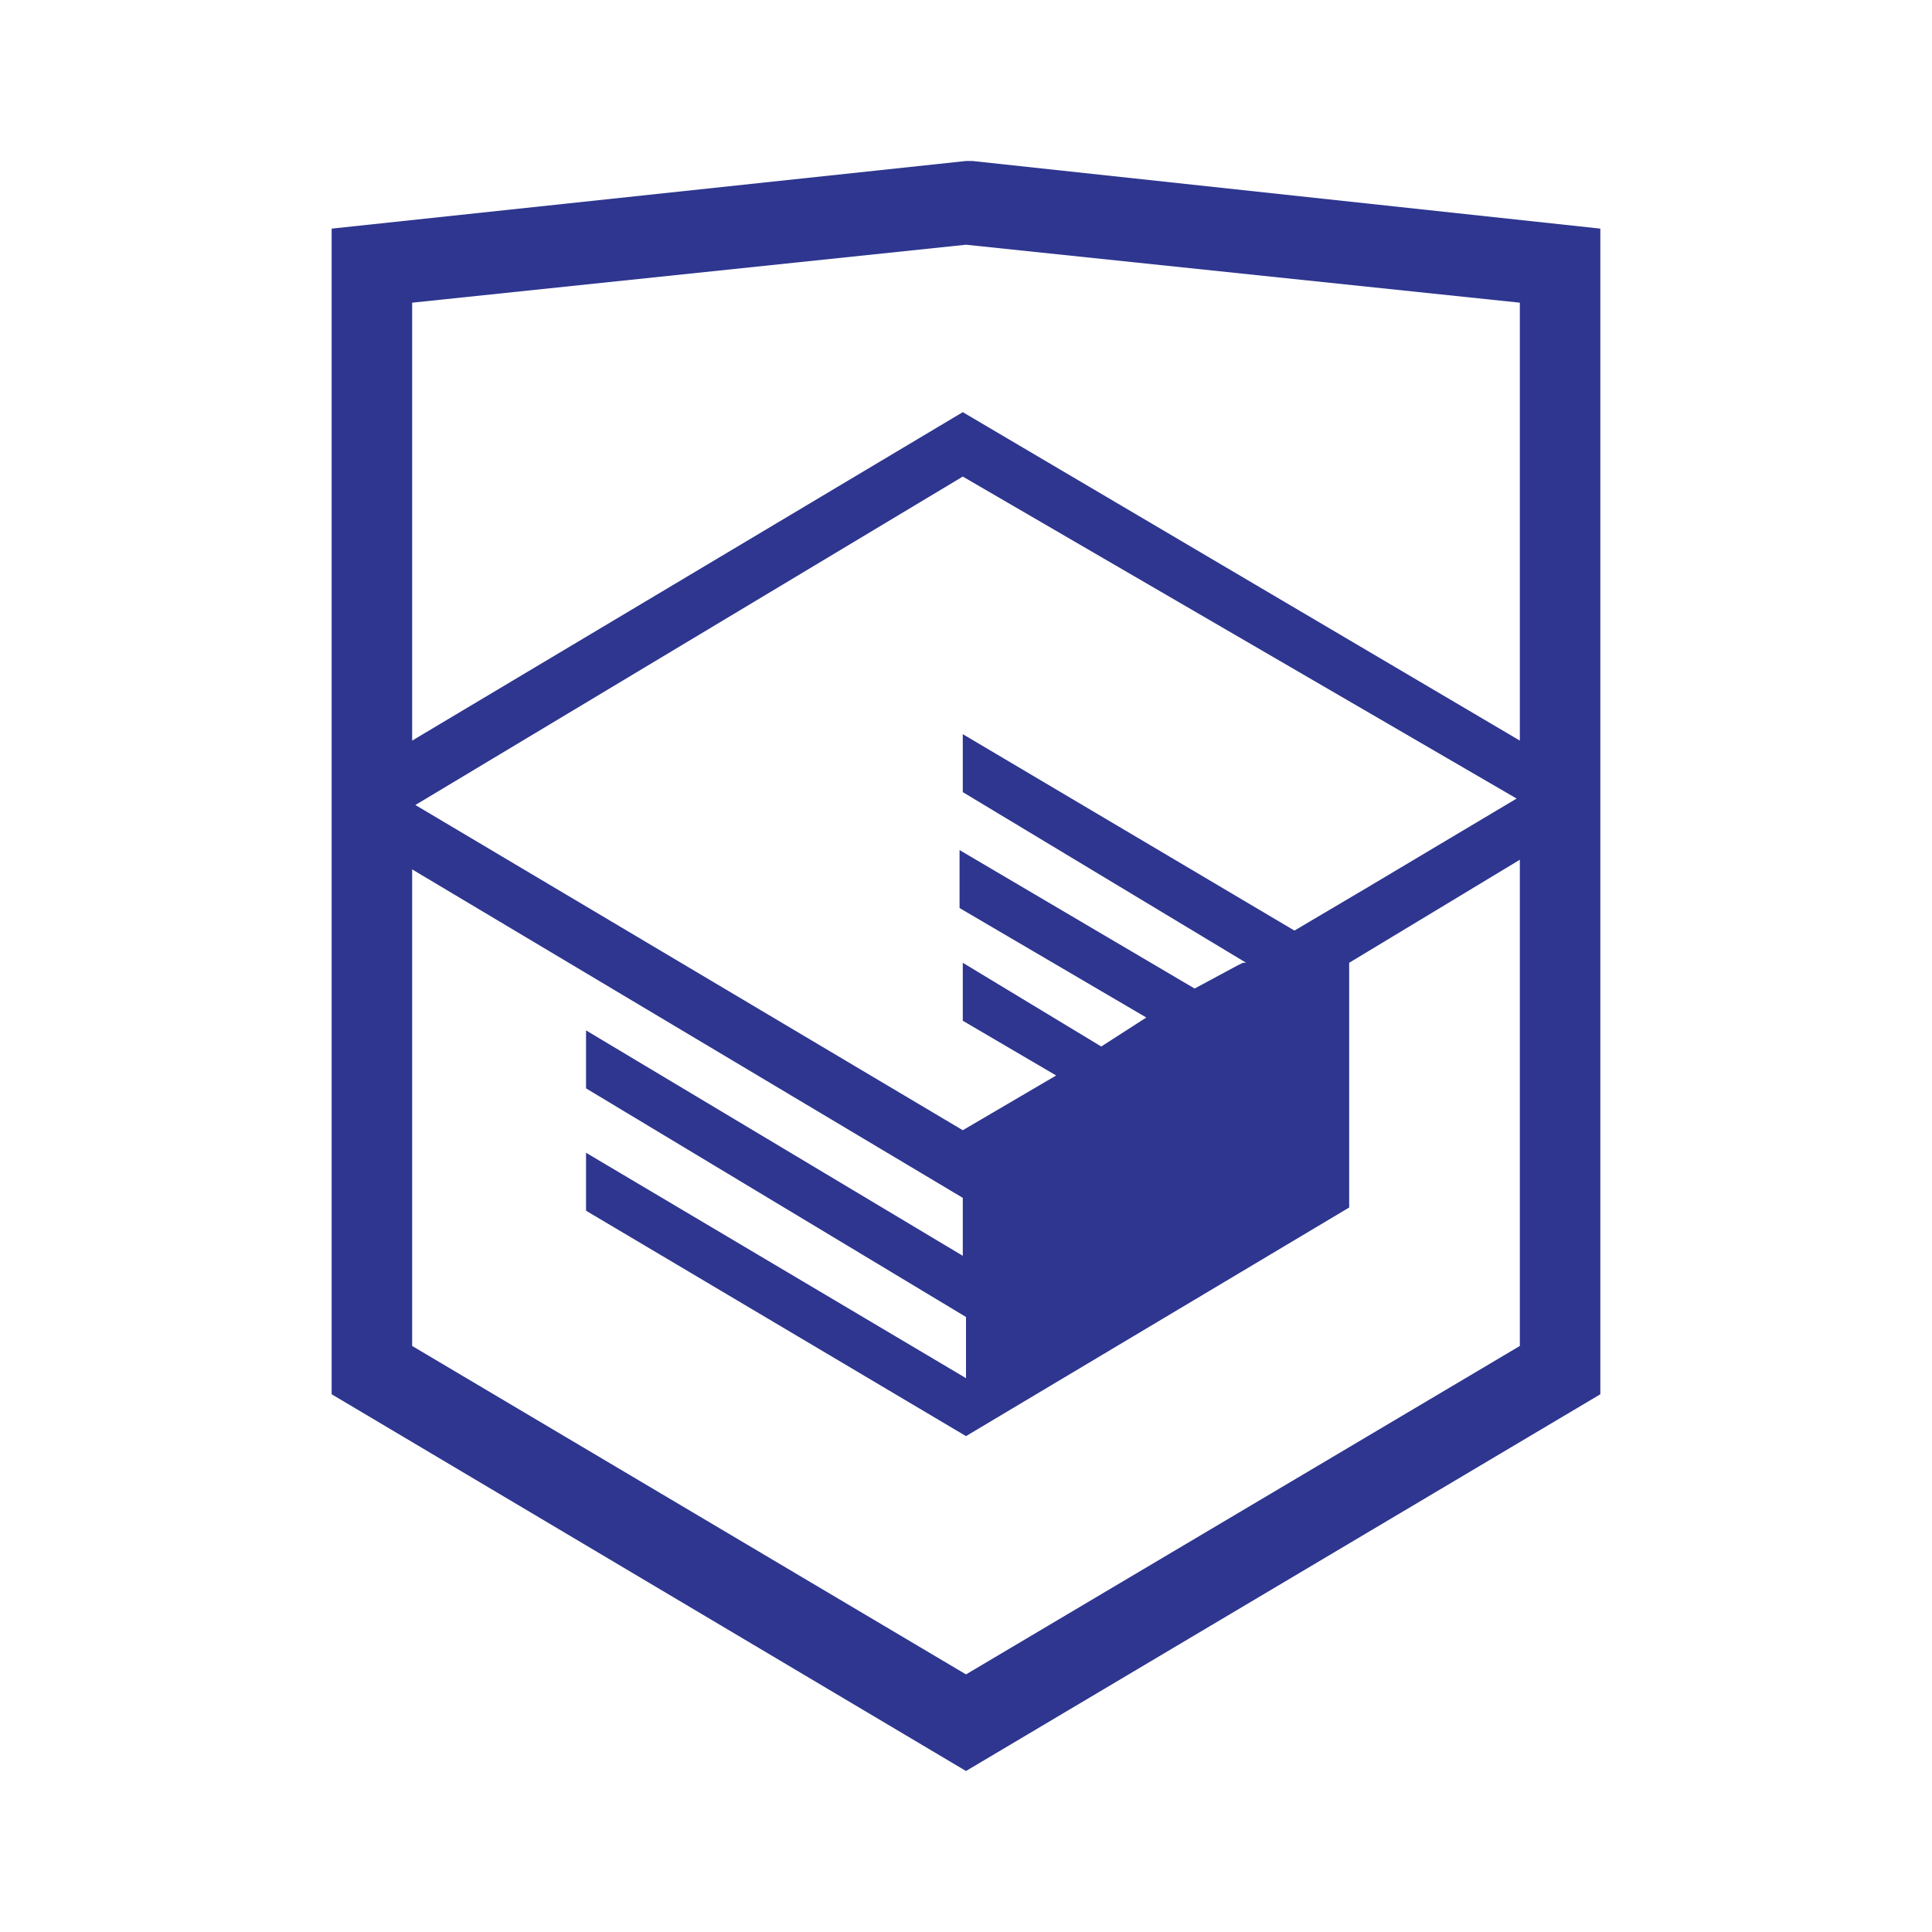
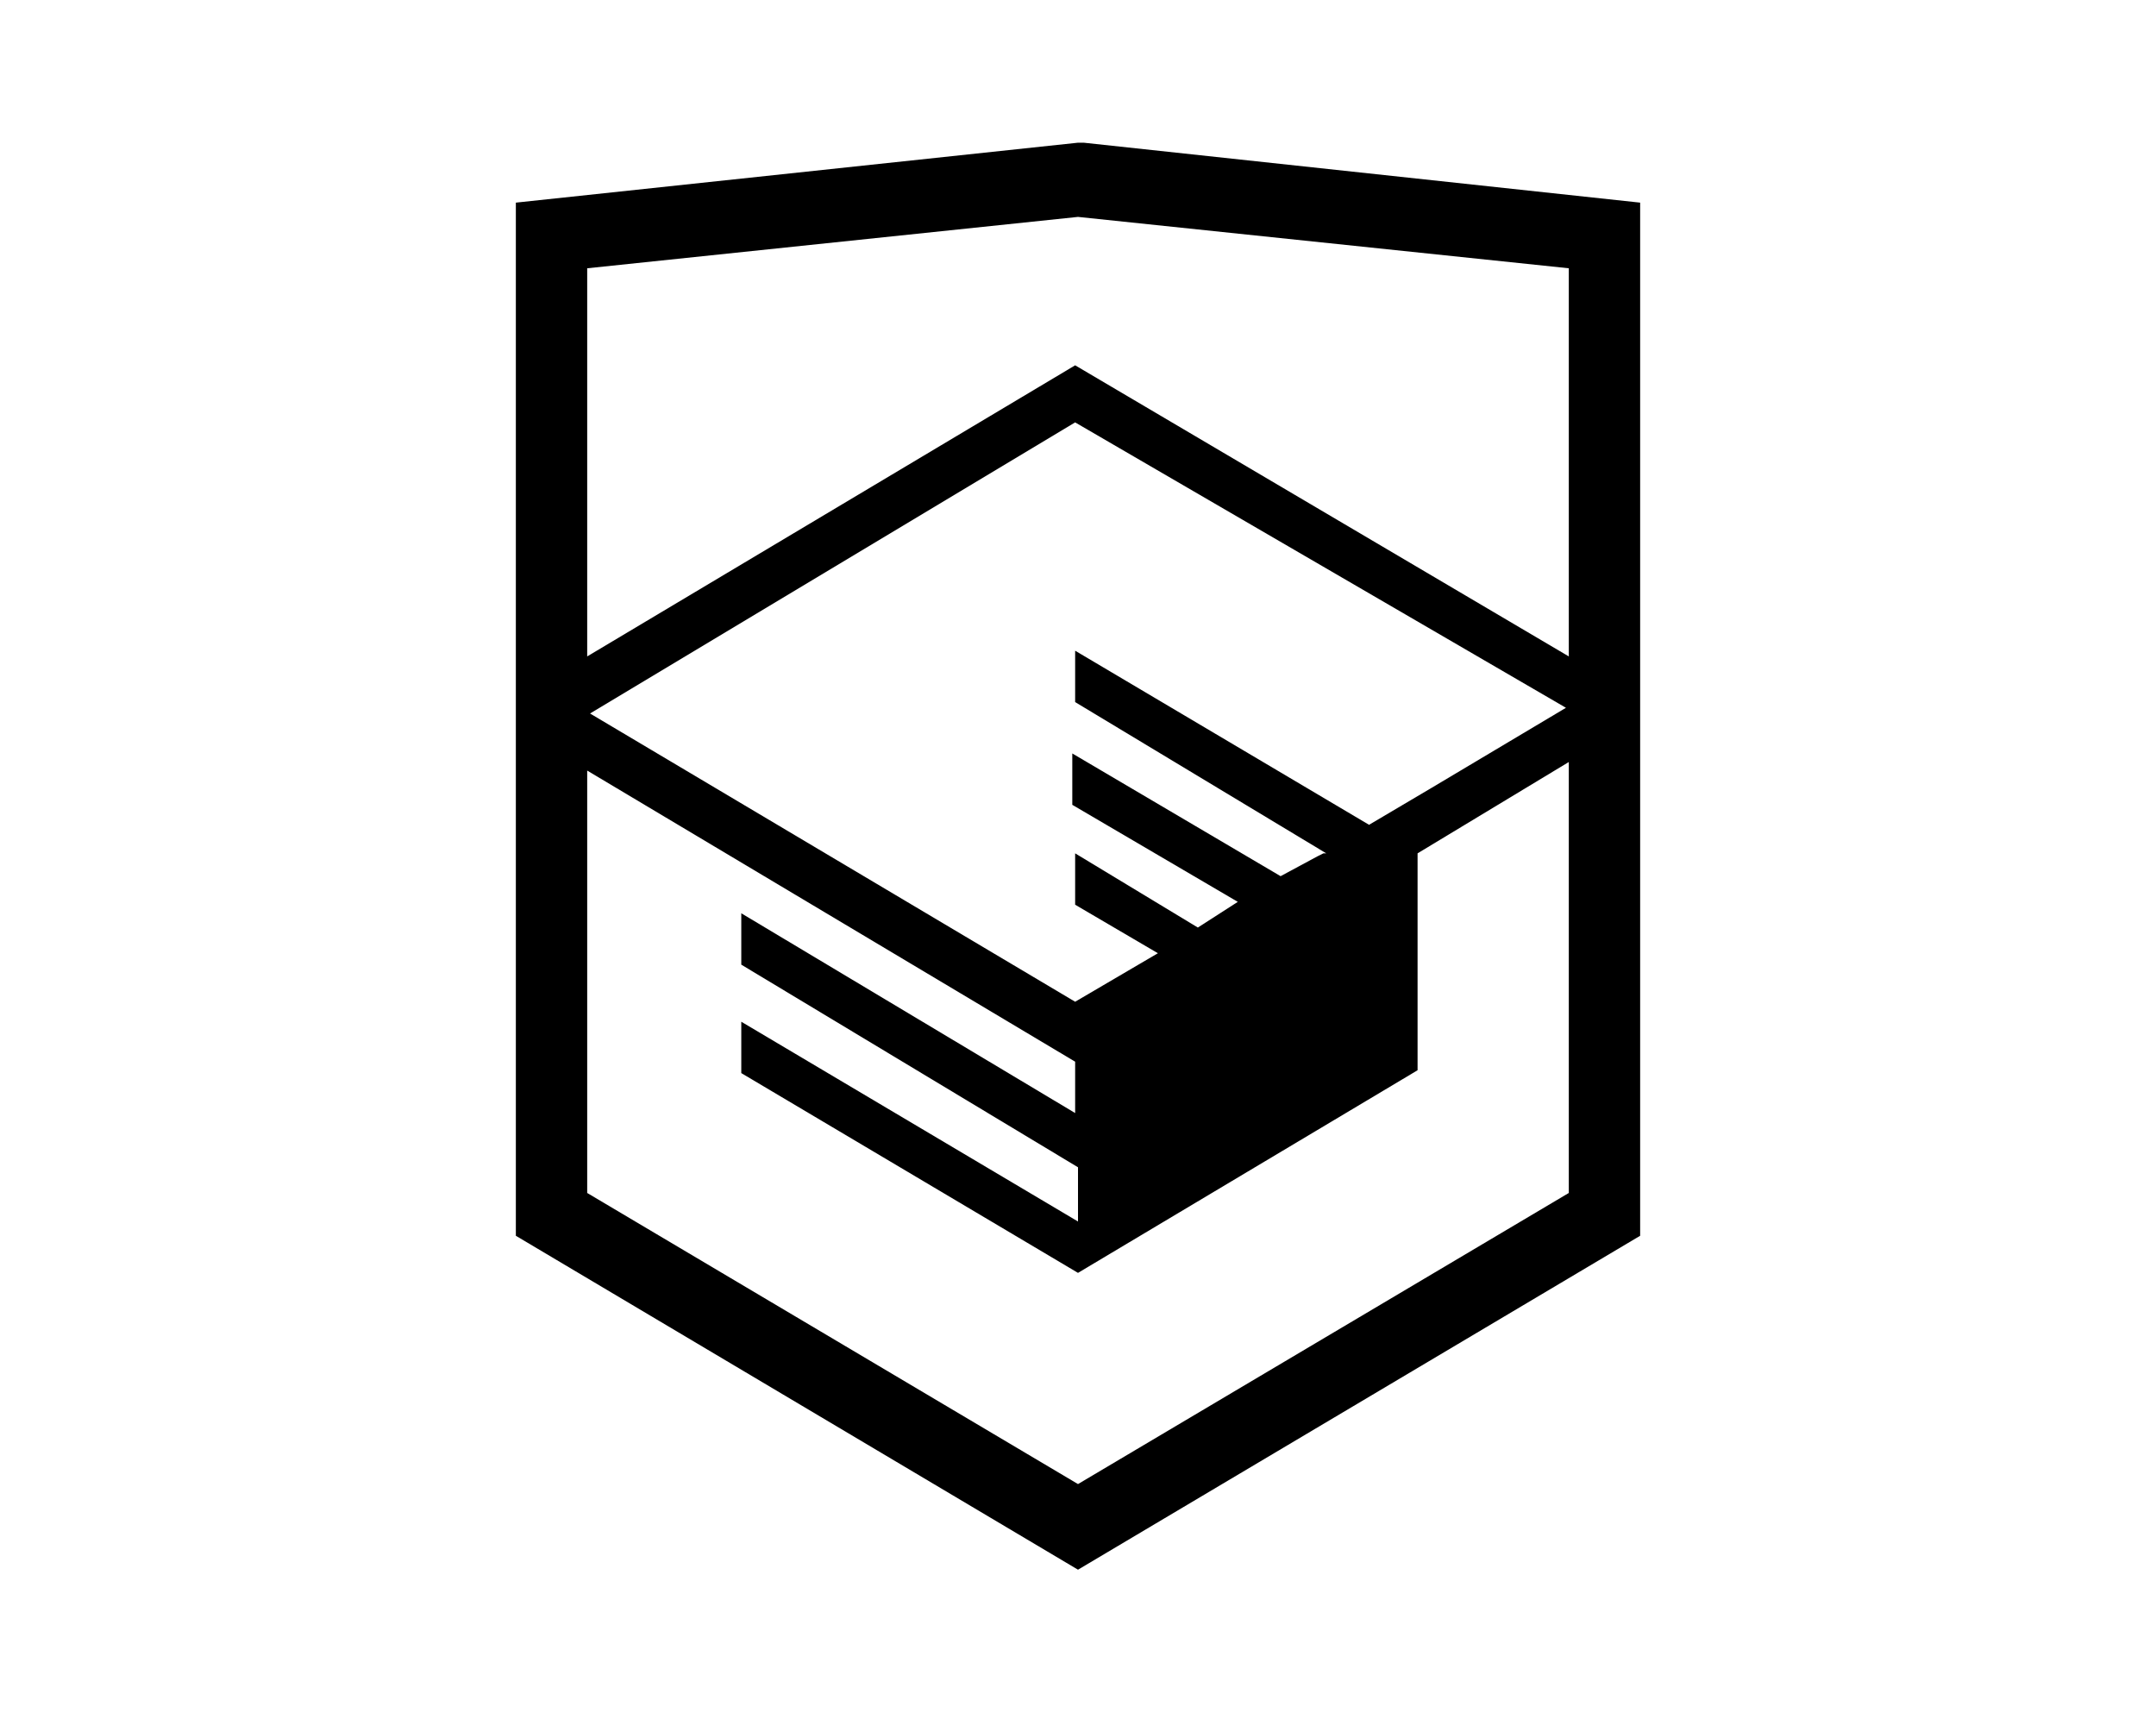
- <svg xmlns="http://www.w3.org/2000/svg" viewBox="0 0 60 60">
-   <path fill="#2E368F" d="M30.2 5H30L10.3 7.1v36.2L30 55l19.7-11.7V7.1L30.2 5zm17 36.8L30 52 12.8 41.8V27l17.1 10.2V39l-11.7-7v1.8L30 40.9v1.9l-11.8-7v1.8l11.8 7 11.9-7.1v-7.6l5.3-3.2v15.1zm-.1-17l-4.7 2.8-2.2 1.3-10.3-6.1v1.8l8.8 5.3h-.1l-.2.1-1.3.7-7.3-4.3v1.8l5.8 3.4-1.4.9-4.3-2.6v1.8l2.9 1.7-2.9 1.7-17-10.1 17-10.2 17.2 10zm.1-1.8L29.9 12.8 12.8 23V9.4L30 7.6l17.2 1.8V23z" />
+ <svg xmlns="http://www.w3.org/2000/svg" width="34" height="27" viewBox="0 0 60 60">
+   <path fill="#000" d="M30.2 5h-.2l-19.7 2.1v36.2l19.7 11.7 19.7-11.7v-36.2l-19.5-2.1zm17 36.8l-17.2 10.2-17.2-10.2v-14.8l17.1 10.2v1.8l-11.7-7v1.8l11.8 7.1v1.9l-11.8-7v1.8l11.8 7 11.9-7.1v-7.6l5.3-3.2v15.1zm-.1-17l-4.7 2.8-2.2 1.3-10.3-6.1v1.8l8.8 5.3h-.1l-.2.1-1.3.7-7.3-4.3v1.8l5.8 3.4-1.4.9-4.3-2.6v1.8l2.9 1.7-2.9 1.7-17-10.1 17-10.2 17.2 10zm.1-1.8l-17.3-10.2-17.1 10.2v-13.6l17.2-1.8 17.2 1.8v13.6z" />
</svg>
